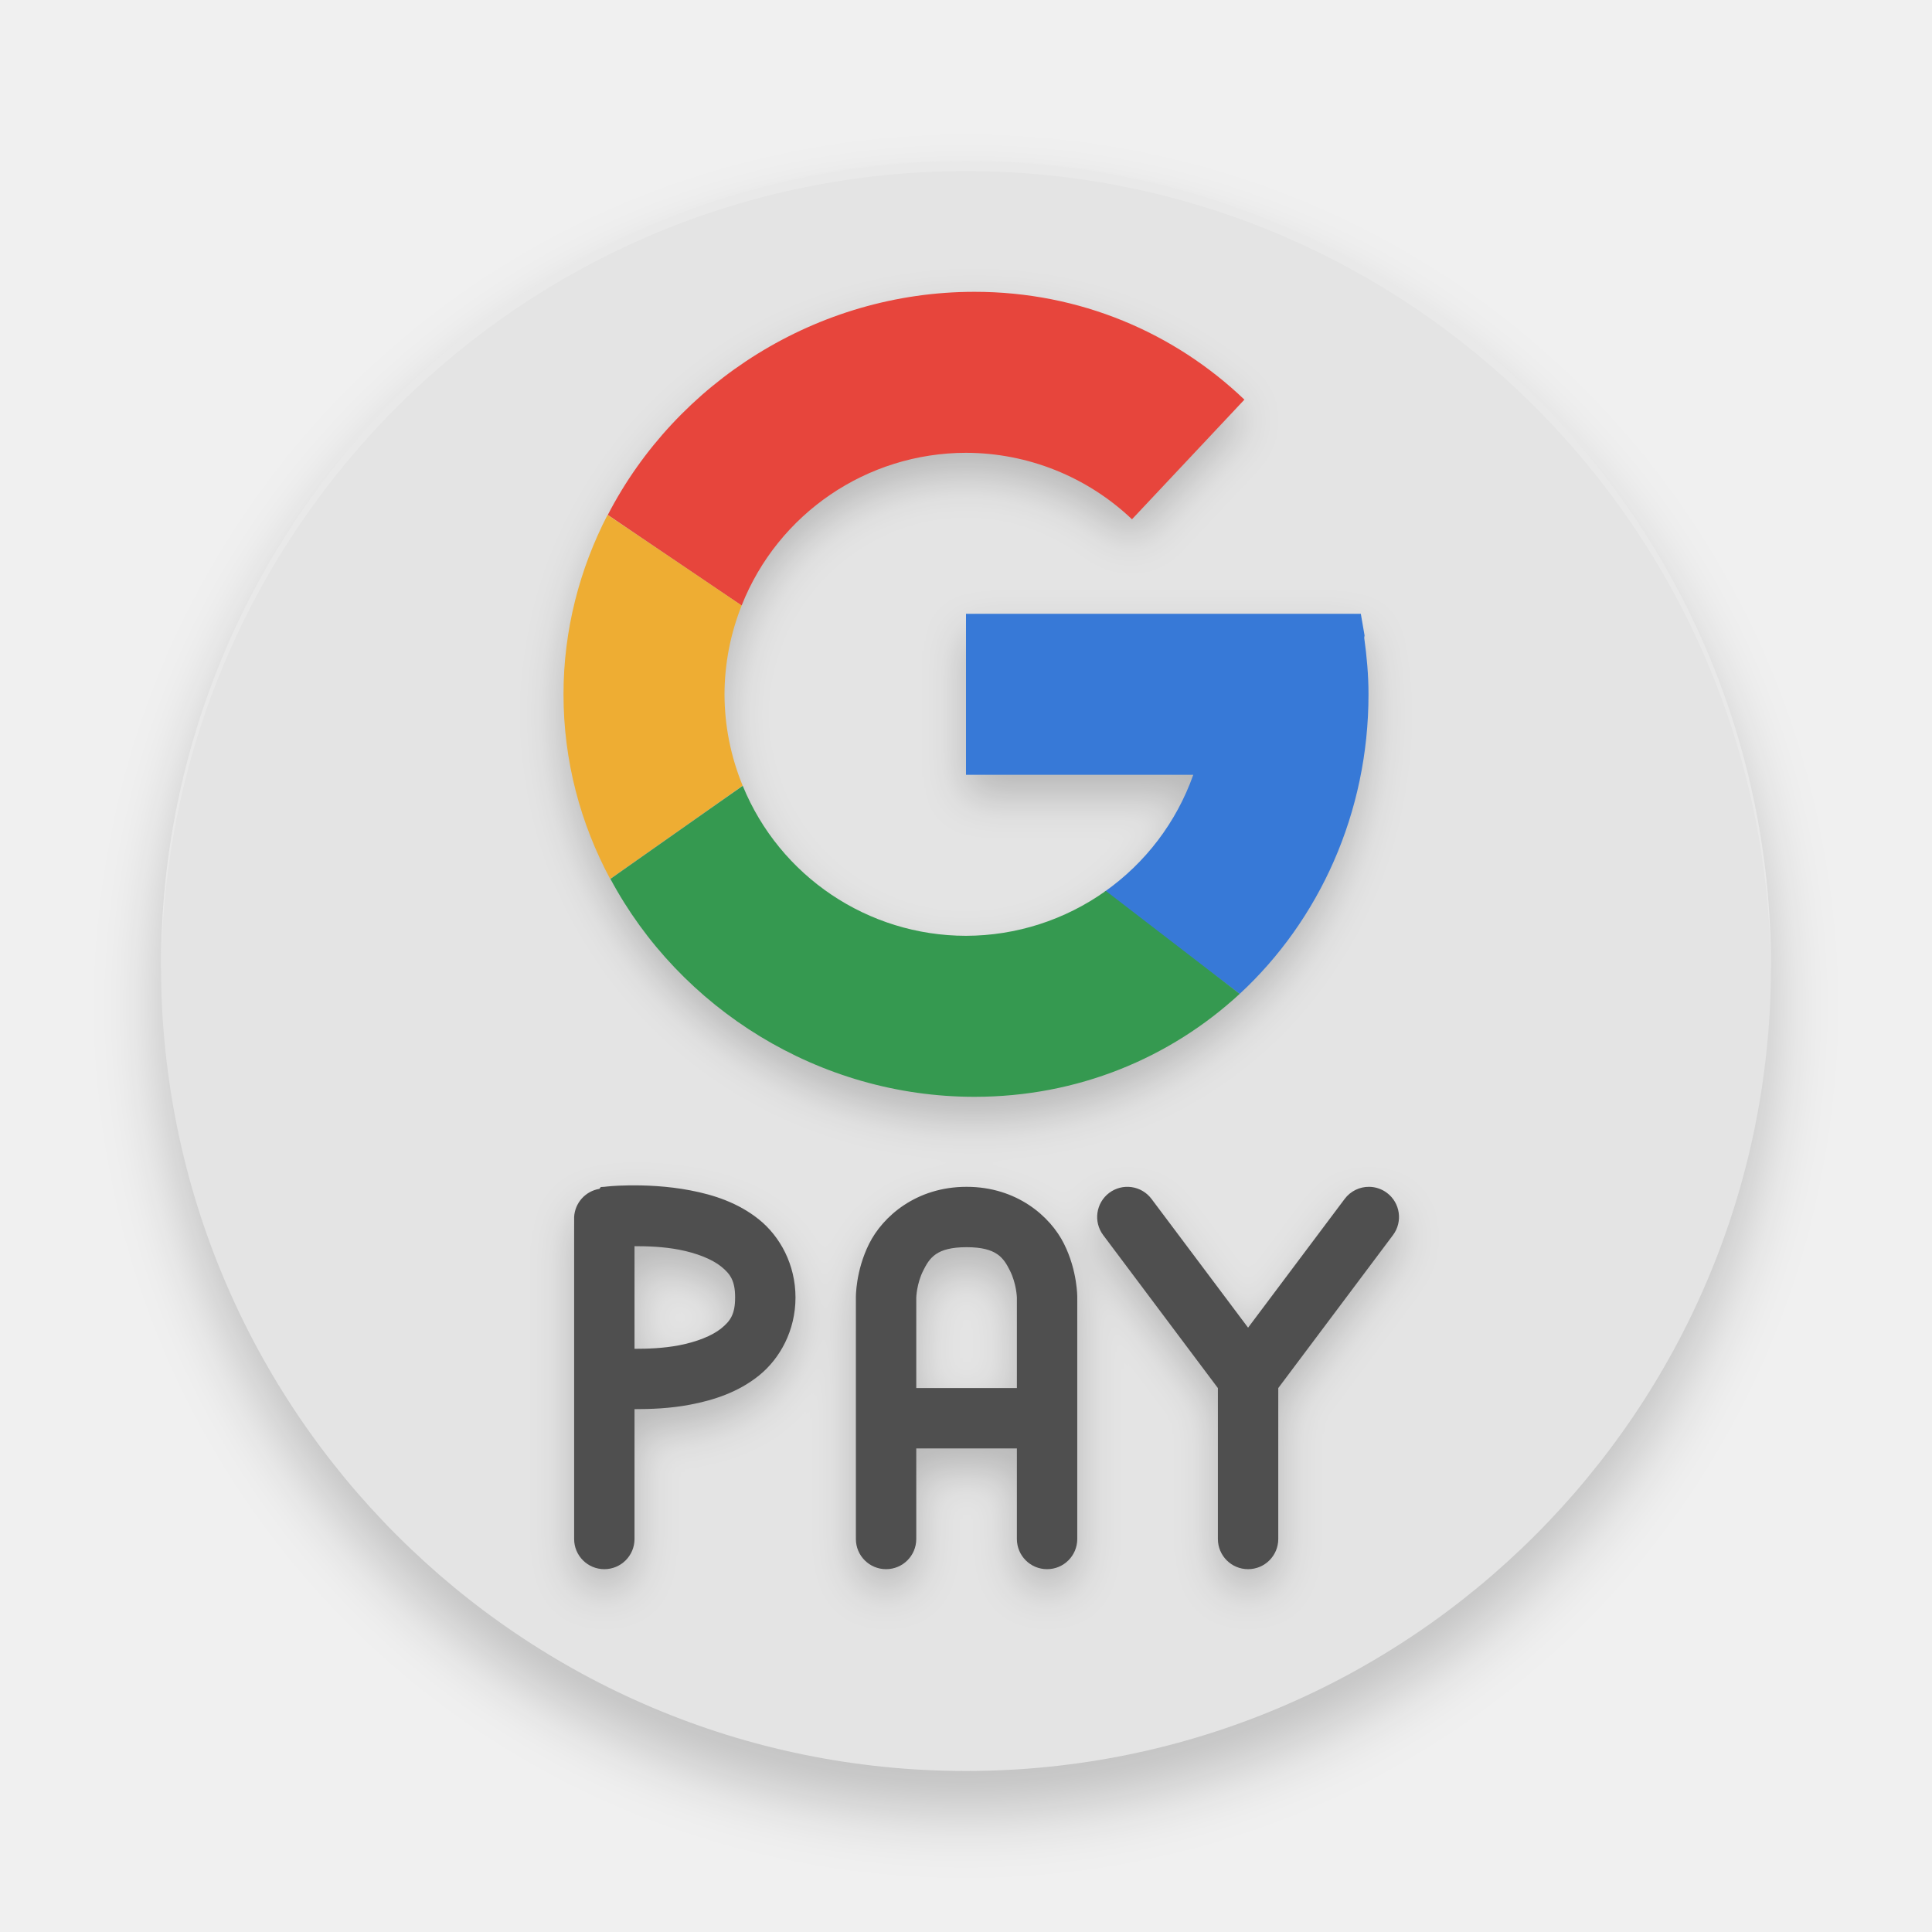
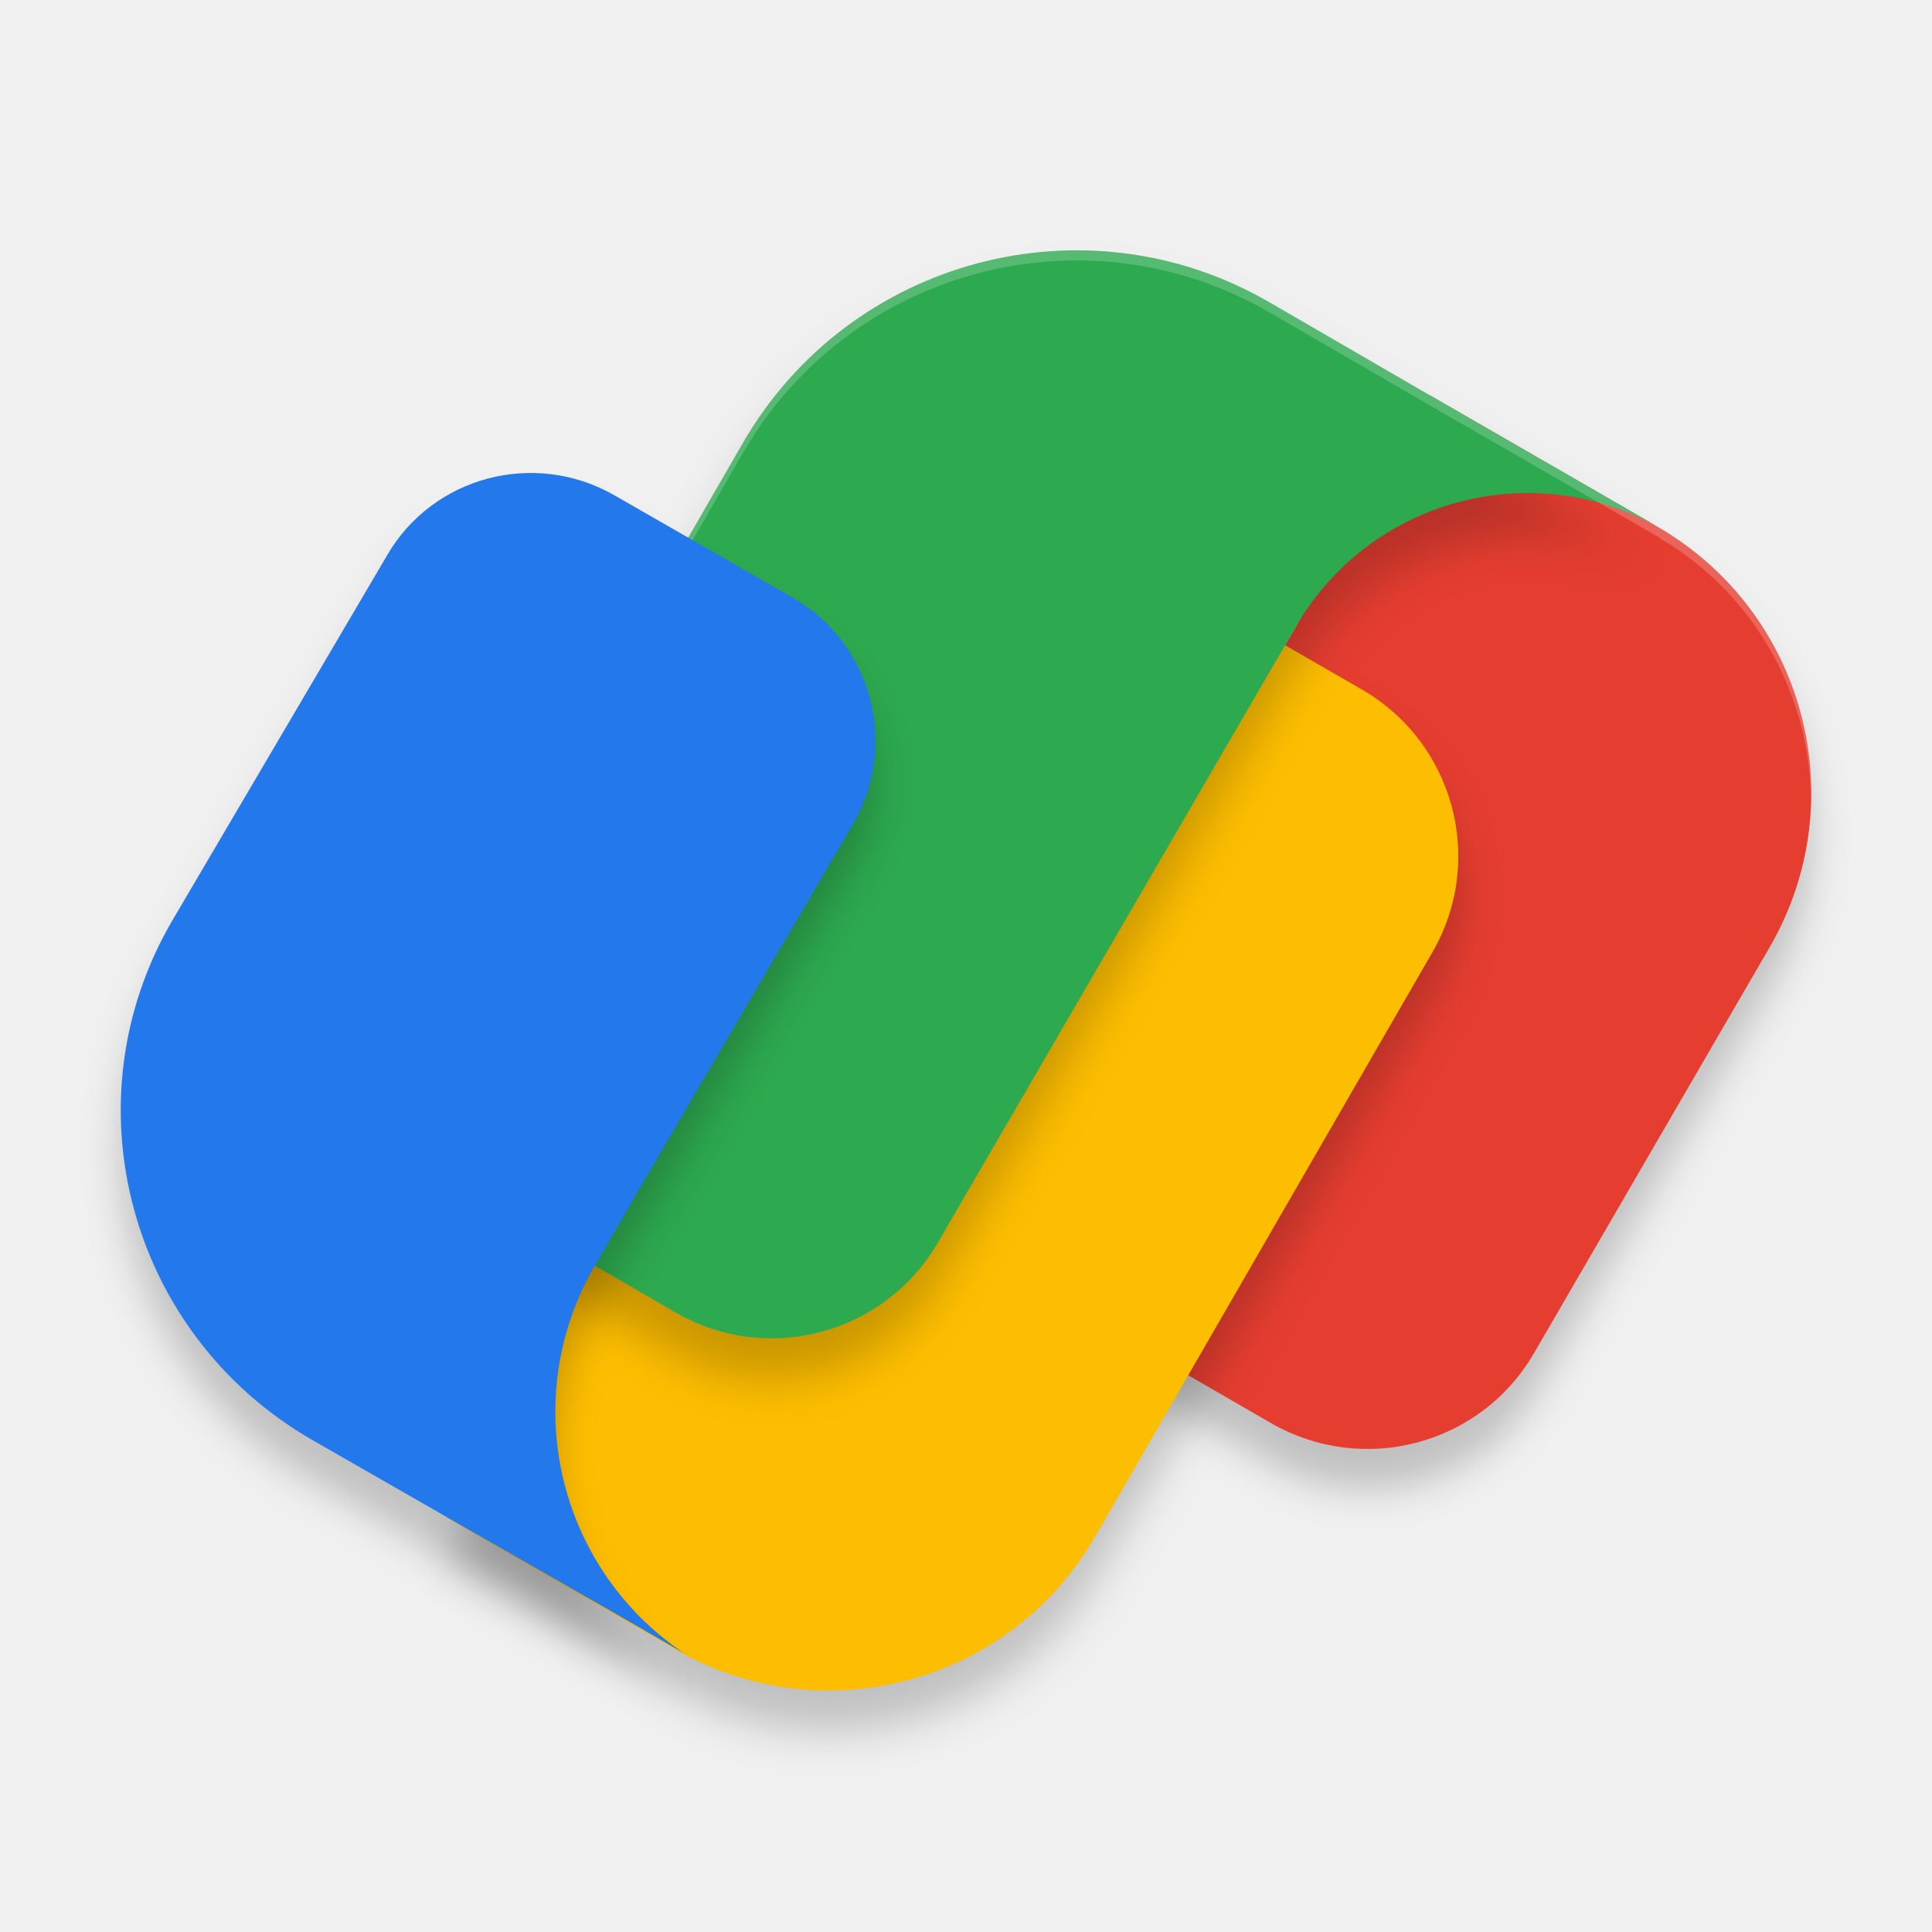
- <svg xmlns="http://www.w3.org/2000/svg" width="192" height="192" version="1.1" id="svg30">
-   <defs id="defs34">
-     <filter style="color-interpolation-filters:sRGB" id="filter840" x="-0.048" width="1.096" y="-0.048" height="1.096">
-       <feGaussianBlur stdDeviation="3.2" id="feGaussianBlur842" />
+ <svg xmlns="http://www.w3.org/2000/svg" width="192" height="192" version="1.1" id="svg14">
+   <defs id="defs18">
+     <filter style="color-interpolation-filters:sRGB" id="filter1443" x="-0.051" y="-0.045" width="1.102" height="1.091">
+       <feGaussianBlur stdDeviation="2.139" id="feGaussianBlur1445" />
    </filter>
-     <filter style="color-interpolation-filters:sRGB" id="filter2159" x="-0.061" y="-0.04" width="1.121" height="1.079">
-       <feGaussianBlur stdDeviation="2.1" id="feGaussianBlur2161" />
+     <filter style="color-interpolation-filters:sRGB" id="filter1447" x="-0.062" y="-0.039" width="1.123" height="1.079">
+       <feGaussianBlur stdDeviation="1.923" id="feGaussianBlur1449" />
+     </filter>
+     <filter style="color-interpolation-filters:sRGB" id="filter1451" x="-0.045" y="-0.051" width="1.09" height="1.103">
+       <feGaussianBlur stdDeviation="2.319" id="feGaussianBlur1453" />
+     </filter>
+     <filter style="color-interpolation-filters:sRGB" id="filter1861" x="-0.055" y="-0.043" width="1.11" height="1.085">
+       <feGaussianBlur stdDeviation="1.86" id="feGaussianBlur1863" />
    </filter>
  </defs>
-   <circle id="circle2" r="80" cy="100" cx="96" style="opacity:0.2;stroke-width:4;filter:url(#filter840)" />
-   <circle id="circle4" r="80" cy="96" cx="96" style="fill:#e4e4e4;stroke-width:4;fill-opacity:1" />
-   <path id="path2112" style="color:#000000;opacity:0.2;fill:#000000;stroke-linecap:round;stroke-linejoin:bevel;-inkscape-stroke:none;filter:url(#filter2159)" d="m 96.848,31 c -15.685,0 -29.652,9.029 -36.445,22.172 l 9.338,6.322 L 60.375,53.172 C 57.605,58.543 56,64.6 56,71 c 0,6.629 1.692,12.858 4.637,18.344 L 73.805,80.078 A 24,24 0 0 1 72,71 24,24 0 0 1 73.703,62.175 24,24 0 0 1 96,47 24,24 0 0 1 112.496,53.605 L 123.668,41.714 C 116.729,35.086 107.343,31 96.848,31 Z M 96,63 v 16 h 22.586 c -1.649,4.661 -4.699,8.697 -8.729,11.559 A 24,24 0 0 1 96,95 24,24 0 0 1 73.812,80.093 l -13.148,9.25 c 6.88,12.857 20.703,21.656 36.184,21.656 10.262,0 19.442,-3.859 26.352,-10.23 C 131.1,93.455 136,82.8 136,71 c 0,-1.92 -0.172,-3.783 -0.426,-5.621 l 0.035,-0.227 -0.371,-2.152 h -7.637 -9.004 z m -33.553,56.803 c -1.446,0.022 -2.159,0.116 -2.391,0.143 -0.034,0.004 -0.346,0.019 -0.346,0.019 a 3,3 0 0 0 -0.146,0.184 3,3 0 0 0 -2.508,2.797 V 154.943 a 3,3 0 0 0 3,3 3,3 0 0 0 3,-3 v -12.906 c 1.589,10e-4 3.499,-0.055 5.564,-0.451 2.292,-0.44 4.741,-1.22 6.82,-2.9 2.08,-1.681 3.613,-4.466 3.613,-7.742 0,-3.276 -1.534,-6.06 -3.613,-7.74 -2.08,-1.681 -4.529,-2.462 -6.82,-2.902 -2.292,-0.44 -4.519,-0.524 -6.174,-0.498 z m 33.609,0.143 c -5,0 -8.326,2.943 -9.684,5.658 -1.358,2.715 -1.316,5.342 -1.316,5.342 v 11.998 12 a 3,3 0 0 0 3,3 3,3 0 0 0 3,-3 v -9 h 10 v 9 a 3,3 0 0 0 3,3 3,3 0 0 0 3,-3 v -12 -11.998 c 0,0 0.039,-2.626 -1.318,-5.342 -1.358,-2.715 -4.682,-5.658 -9.682,-5.658 z m 40.021,0 a 3,3 0 0 0 -2.445,1.199 l -9.6,12.799 -9.6,-12.799 a 3,3 0 0 0 -1.975,-1.17 3,3 0 0 0 -2.225,0.57 3,3 0 0 0 -0.6,4.199 l 11.398,15.201 V 154.943 a 3,3 0 0 0 3,3 3,3 0 0 0 3,-3 v -14.998 l 11.398,-15.201 a 3,3 0 0 0 -0.6,-4.199 3,3 0 0 0 -1.754,-0.6 z m -73.021,5.898 c 1.297,-1.3e-4 2.864,0.048 4.434,0.35 1.708,0.328 3.26,0.932 4.18,1.676 0.92,0.743 1.385,1.421 1.385,3.074 0,1.653 -0.465,2.333 -1.385,3.076 -0.92,0.743 -2.472,1.346 -4.18,1.674 -1.57,0.301 -3.137,0.35 -4.434,0.35 z m 33,0.102 c 3,0 3.674,1.057 4.316,2.342 0.642,1.284 0.684,2.658 0.684,2.658 v 8.998 h -10 v -8.998 c 0,0 0.041,-1.374 0.684,-2.658 0.642,-1.284 1.317,-2.342 4.316,-2.342 z" />
-   <path style="opacity:0.2;fill:#ffffff;stroke-width:4" d="M 96 16 A 80 80 0 0 0 16 96 A 80 80 0 0 0 16.02 96.473 A 80 80 0 0 1 96 17 A 80 80 0 0 1 175.975 96.514 A 80 80 0 0 0 176 96 A 80 80 0 0 0 96 16 z " id="path8" />
-   <g id="g12" transform="matrix(4,0,0,4,32,9.9988)" style="opacity:0.1" />
-   <path id="path18" style="color:#000000;fill:#4f4f4f;stroke-linecap:round;stroke-linejoin:bevel;-inkscape-stroke:none" d="M 62.447 117.803 C 61.001 117.825 60.288 117.919 60.057 117.945 C 60.023 117.949 59.711 117.965 59.711 117.965 A 3 3 0 0 0 59.564 118.148 A 3 3 0 0 0 57.057 120.945 L 57.057 152.943 A 3 3 0 0 0 60.057 155.943 A 3 3 0 0 0 63.057 152.943 L 63.057 140.037 C 64.646 140.038 66.556 139.982 68.621 139.586 C 70.913 139.146 73.362 138.366 75.441 136.686 C 77.521 135.005 79.055 132.219 79.055 128.943 C 79.055 125.667 77.521 122.884 75.441 121.203 C 73.362 119.523 70.913 118.741 68.621 118.301 C 66.329 117.861 64.102 117.777 62.447 117.803 z M 96.057 117.945 C 91.057 117.945 87.731 120.888 86.373 123.604 C 85.015 126.319 85.057 128.945 85.057 128.945 L 85.057 140.943 L 85.057 152.943 A 3 3 0 0 0 88.057 155.943 A 3 3 0 0 0 91.057 152.943 L 91.057 143.943 L 101.057 143.943 L 101.057 152.943 A 3 3 0 0 0 104.057 155.943 A 3 3 0 0 0 107.057 152.943 L 107.057 140.943 L 107.057 128.945 C 107.057 128.945 107.096 126.319 105.738 123.604 C 104.381 120.888 101.056 117.945 96.057 117.945 z M 136.078 117.945 A 3 3 0 0 0 133.633 119.145 L 124.033 131.943 L 114.434 119.145 A 3 3 0 0 0 112.459 117.975 A 3 3 0 0 0 110.234 118.545 A 3 3 0 0 0 109.635 122.744 L 121.033 137.945 L 121.033 152.943 A 3 3 0 0 0 124.033 155.943 A 3 3 0 0 0 127.033 152.943 L 127.033 137.945 L 138.432 122.744 A 3 3 0 0 0 137.832 118.545 A 3 3 0 0 0 136.078 117.945 z M 63.057 123.844 C 64.353 123.844 65.92 123.892 67.49 124.193 C 69.198 124.521 70.75 125.126 71.67 125.869 C 72.59 126.613 73.055 127.291 73.055 128.943 C 73.055 130.596 72.59 131.276 71.67 132.02 C 70.75 132.763 69.198 133.366 67.49 133.693 C 65.92 133.995 64.353 134.043 63.057 134.043 L 63.057 123.844 z M 96.057 123.945 C 99.056 123.945 99.731 125.003 100.373 126.287 C 101.015 127.571 101.057 128.945 101.057 128.945 L 101.057 137.943 L 91.057 137.943 L 91.057 128.945 C 91.057 128.945 91.098 127.571 91.74 126.287 C 92.382 125.003 93.057 123.945 96.057 123.945 z " />
-   <path style="fill:#3779d7;stroke-width:2" d="m 96,61 v 16 h 22.586 c -1.664,4.703 -4.753,8.77 -8.836,11.637 l 13.449,10.133 C 131.1,91.455 136,80.8 136,69 c 0,-1.92 -0.172,-3.783 -0.426,-5.621 l 0.035,-0.227 L 135.238,61 h -7.637 -9.004 z" id="path8-6" />
-   <path style="fill:#e7453c;stroke-width:2" d="M 96.848,29 C 81.163,29 67.195,38.029 60.402,51.172 l 13.301,9.004 A 24,24 0 0 1 96,45 24,24 0 0 1 112.496,51.605 L 123.668,39.715 C 116.729,33.086 107.343,29 96.848,29 Z" id="path10" />
-   <path style="fill:#eead33;stroke-width:2" d="M 60.375,51.172 C 57.605,56.543 56,62.6 56,69 c 0,6.629 1.692,12.858 4.637,18.344 l 13.168,-9.266 A 24,24 0 0 1 72,69 24,24 0 0 1 73.703,60.176 l -3.762,-2.547 z" id="path12" />
-   <path style="fill:#359950;stroke-width:2" d="m 73.812,78.094 -13.148,9.25 C 67.545,100.201 81.367,109 96.848,109 107.11,109 116.29,105.141 123.199,98.77 L 109.895,88.535 A 24,24 0 0 1 96,93 24,24 0 0 1 73.812,78.094 Z" id="path14-7" />
+   <path id="path1823" fill="url(#Google_Red_1_)" d="m 100.499,115.274 41.563,-72.006 22.654,13.081 c 14.627,8.443 19.622,27.114 11.178,41.741 l -23.427,40.352 c -5.292,9.157 -16.946,12.249 -26.103,7.016 l -20.989,-12.13 c -6.362,-3.746 -8.562,-11.692 -4.876,-18.055 z" style="opacity:0.2;fill:#000000;fill-opacity:1;stroke-width:0.595;filter:url(#filter1861)" />
+   <path id="Google_Red" fill="url(#Google_Red_1_)" d="m 100.499,111.272 41.563,-72.006 22.654,13.081 c 14.627,8.443 19.622,27.114 11.178,41.741 l -23.427,40.352 c -5.292,9.157 -16.946,12.249 -26.103,7.016 l -20.989,-12.13 c -6.362,-3.746 -8.562,-11.692 -4.876,-18.055 z" style="fill:#e53d30;fill-opacity:1;stroke-width:0.595" />
+   <path id="path1383" fill="#fdbd00" d="m 96.099,65.267 -51.671,89.547 22.654,13.081 c 14.627,8.443 33.298,3.449 41.741,-11.178 l 33.535,-58.092 c 5.292,-9.157 2.141,-20.811 -7.016,-26.103 L 114.294,60.391 C 107.932,56.704 99.786,58.904 96.099,65.267 Z" style="opacity:0.2;fill:#000000;stroke-width:0.595;filter:url(#filter1443)" />
+   <path id="Google_Yellow" fill="#fdbd00" d="m 96.099,61.267 -51.671,89.547 22.654,13.081 c 14.627,8.443 33.298,3.449 41.741,-11.178 l 33.535,-58.092 c 5.292,-9.157 2.141,-20.811 -7.016,-26.103 L 114.294,56.391 C 107.932,52.704 99.786,54.904 96.099,61.267 Z" style="stroke-width:0.595" />
+   <path id="path1385" fill="#2da94f" d="M 142.062,43.266 126.067,33.991 C 107.813,23.466 84.445,29.71 73.861,47.964 l -29.73,51.492 c -5.292,9.157 -2.141,20.511 7.016,25.803 l 15.995,9.276 c 9.157,5.292 20.811,2.141 26.103,-7.016 L 128.743,66.337 v 0 c 7.373,-12.784 23.665,-17.124 36.449,-9.751" style="opacity:0.2;fill:#000000;stroke-width:0.595;filter:url(#filter1451)" />
+   <path id="Google_Green" fill="#2da94f" d="M 142.062,39.266 126.067,29.991 C 107.813,19.466 84.445,25.71 73.861,43.964 l -29.73,51.492 c -5.292,9.157 -2.141,20.411 7.016,25.703 l 15.995,9.276 c 9.157,5.292 20.811,2.141 26.103,-7.016 L 128.743,62.337 v 0 c 7.373,-12.784 23.665,-17.124 36.449,-9.751" style="stroke-width:0.595" />
+   <path id="path1387" fill="url(#Google_Blue_1_)" d="M 78.742,63.366 61.018,53.199 c -7.937,-4.519 -18.023,-1.843 -22.558,6.005 l -21.365,36.328 C 6.592,113.548 12.858,136.619 31,147.084 l 13.487,7.73 16.411,9.395 7.102,4.103 C 55.408,159.867 51.41,143.04 59.108,129.781 l 5.49,-9.454 20.171,-34.425 c 4.595,-7.968 1.85,-18.016 -6.027,-22.535 z" style="opacity:0.2;fill:#000000;fill-opacity:1;stroke-width:0.596;filter:url(#filter1447)" />
+   <path id="path1865" style="opacity:0.2;fill:#ffffff;fill-opacity:1;stroke-width:0.595" d="M 106.156,24.889 C 93.258,25.178 80.807,31.984 73.861,43.963 l -29.73,51.494 c -1.793,3.103 -2.596,6.444 -2.545,9.715 0.115,-2.948 0.935,-5.926 2.545,-8.713 L 73.861,44.965 C 80.807,32.986 93.258,26.18 106.156,25.891 c 6.756,-0.152 13.635,1.484 19.91,5.102 l 15.996,9.275 23.129,13.32 c -0.178,-0.103 -0.364,-0.179 -0.543,-0.277 l 0.068,0.039 c 9.816,5.666 15.266,15.938 15.256,26.502 0.369,-10.913 -5.13,-21.659 -15.256,-27.504 l -0.068,-0.039 c 0.179,0.098 0.365,0.175 0.543,0.277 L 142.062,39.266 126.066,29.99 c -6.275,-3.618 -13.154,-5.253 -19.91,-5.102 z" />
+   <path id="Google_Blue" fill="url(#Google_Blue_1_)" d="M 78.742,59.366 61.018,49.199 c -7.937,-4.519 -18.023,-1.843 -22.558,6.005 l -21.365,36.328 C 6.592,109.548 12.858,132.619 31,143.084 l 13.487,7.73 16.411,9.395 7.102,4.103 C 55.408,155.867 51.41,139.04 59.108,125.781 l 5.49,-9.454 20.171,-34.425 c 4.595,-7.968 1.85,-18.016 -6.027,-22.535 z" style="fill:#2378eb;fill-opacity:1;stroke-width:0.596" />
</svg>
